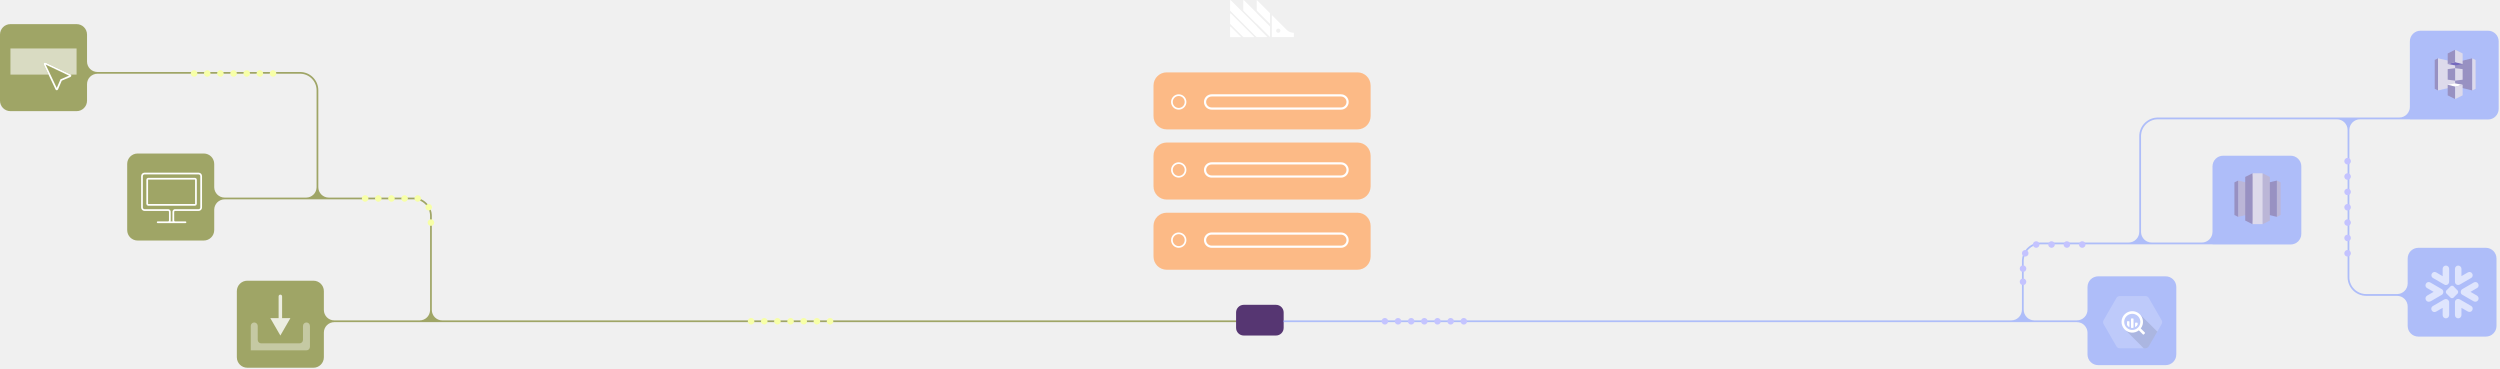
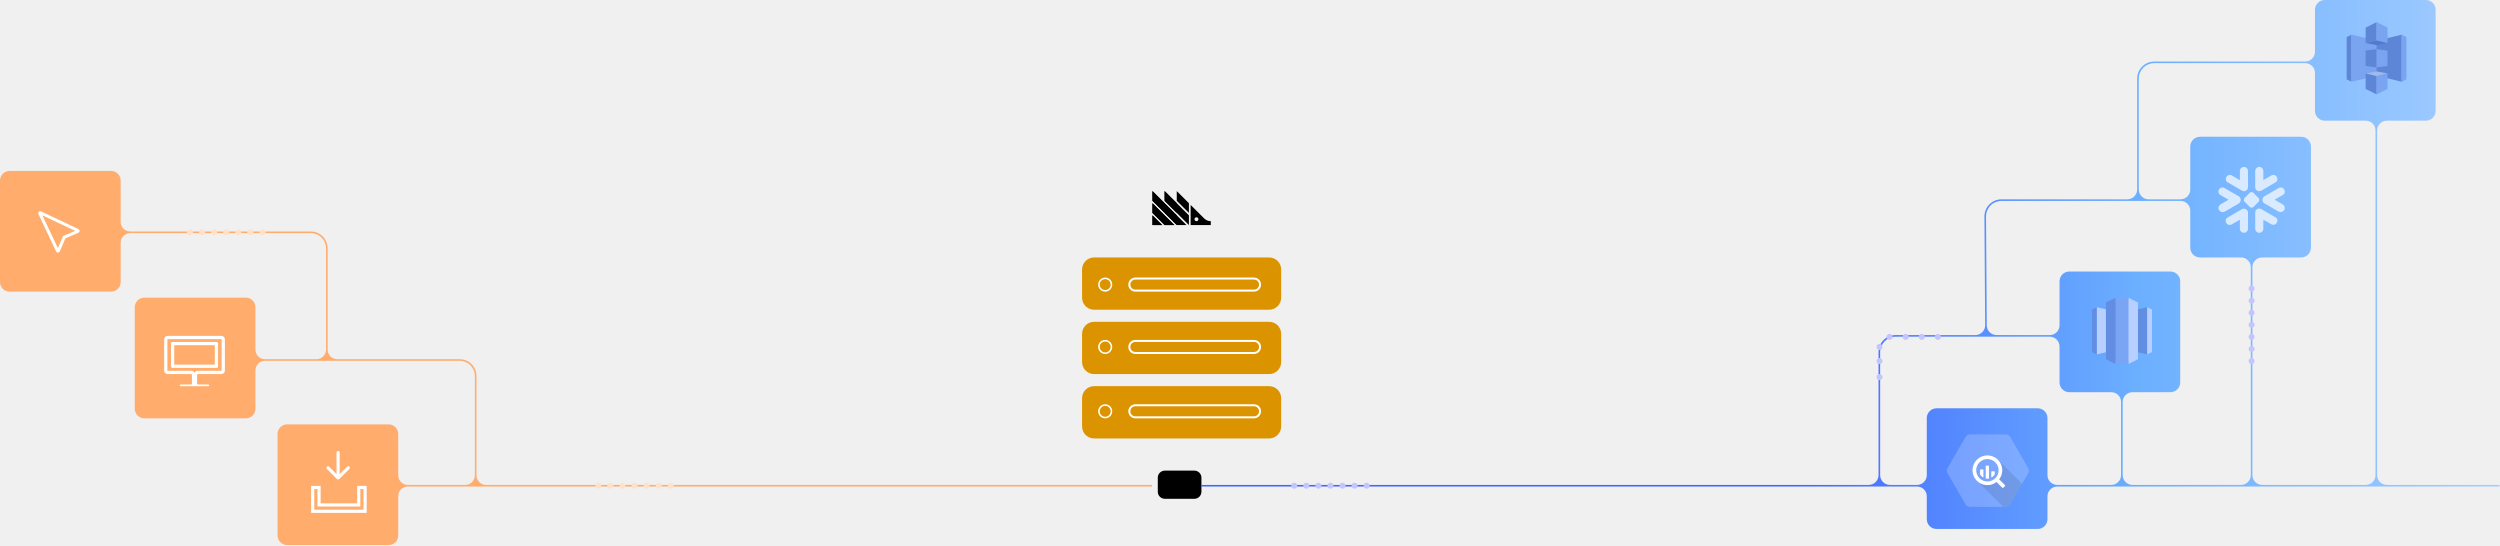
- <svg xmlns="http://www.w3.org/2000/svg" width="1140" height="168" fill="none" viewBox="0 0 1140 168">
-   <path fill="#9FA566" fill-rule="evenodd" d="M39.684 15.762C39.684 13.132 37.552 11 34.922 11H4.762C2.132 11 0 13.132 0 15.762V45.922C0 48.552 2.132 50.684 4.762 50.684H34.922C37.552 50.684 39.684 48.552 39.684 45.922V38.382C39.684 35.752 41.816 33.62 44.446 33.62H136.819C140.983 33.62 144.359 36.995 144.359 41.16V85.341C144.359 87.971 142.227 90.103 139.597 90.103H102.446C99.816 90.103 97.684 87.971 97.684 85.341V74.762C97.684 72.132 95.552 70 92.922 70H62.762C60.132 70 58 72.132 58 74.762V104.922C58 107.552 60.132 109.684 62.762 109.684H92.922C95.552 109.684 97.684 107.552 97.684 104.922V95.659C97.684 93.029 99.816 90.897 102.446 90.897H144.756H188.574C192.738 90.897 196.114 94.273 196.114 98.437V141.341C196.114 143.971 193.982 146.103 191.352 146.103H152.446C149.816 146.103 147.684 143.971 147.684 141.341V132.762C147.684 130.132 145.552 128 142.922 128H112.762C110.132 128 108 130.132 108 132.762V162.922C108 165.552 110.132 167.684 112.762 167.684H142.922C145.552 167.684 147.684 165.552 147.684 162.922V151.659C147.684 149.029 149.816 146.897 152.446 146.897H196.511H565.5C565.719 146.897 565.897 146.719 565.897 146.5C565.897 146.281 565.719 146.103 565.5 146.103H201.67C199.04 146.103 196.908 143.971 196.908 141.341V98.437C196.908 93.834 193.177 90.103 188.574 90.103H149.914C147.284 90.103 145.152 87.971 145.152 85.341V41.16C145.152 36.557 141.421 32.826 136.819 32.826H44.446C41.816 32.826 39.684 30.694 39.684 28.064V15.762Z" clip-rule="evenodd" />
-   <mask id="path-2-inside-1" fill="#fff">
-     <path fill-rule="evenodd" d="M64.349 80.318C64.349 79.441 65.06 78.73 65.937 78.73H90.541C91.417 78.73 92.128 79.441 92.128 80.318V94.604C92.128 95.48 91.417 96.191 90.541 96.191H79.766C79.569 96.191 79.429 96.391 79.429 96.588V100.556C79.429 100.754 79.569 100.953 79.766 100.953H84.588C84.807 100.953 84.985 101.131 84.985 101.35C84.985 101.569 84.807 101.747 84.588 101.747L78.239 101.747L71.889 101.747C71.67 101.747 71.493 101.569 71.493 101.35C71.493 101.131 71.67 100.953 71.889 100.953H76.711C76.909 100.953 77.048 100.754 77.048 100.556V96.588C77.048 96.391 76.909 96.191 76.711 96.191H65.937C65.06 96.191 64.349 95.48 64.349 94.604V80.318Z" clip-rule="evenodd" />
+ <svg xmlns="http://www.w3.org/2000/svg" fill="none" viewBox="0 0 1243 271">
+   <path fill-rule="evenodd" clip-rule="evenodd" d="M60 89.76A4.762 4.762 0 0055.238 85H4.762A4.762 4.762 0 000 89.76v50.476a4.762 4.762 0 004.762 4.762h50.476A4.762 4.762 0 0060 140.237v-19.579a4.762 4.762 0 014.762-4.762h89.801a7.54 7.54 0 017.54 7.54v50.404a4.762 4.762 0 01-4.762 4.762h-25.579A4.762 4.762 0 01127 173.84v-21.079a4.762 4.762 0 00-4.762-4.762H71.762A4.762 4.762 0 0067 152.761v50.476a4.762 4.762 0 004.762 4.762h50.476a4.762 4.762 0 004.762-4.762v-19.079a4.762 4.762 0 014.762-4.762h96.801a7.54 7.54 0 017.54 7.54v49.404a4.762 4.762 0 01-4.762 4.762h-28.579A4.762 4.762 0 01198 236.34v-20.579a4.762 4.762 0 00-4.762-4.762h-50.476a4.762 4.762 0 00-4.762 4.762v50.476a4.762 4.762 0 004.762 4.762h50.476a4.762 4.762 0 004.762-4.762v-19.579a4.762 4.762 0 014.762-4.762H572.5a.397.397 0 000-.794H241.659a4.762 4.762 0 01-4.762-4.762v-49.404a8.334 8.334 0 00-8.334-8.334h-60.904a4.762 4.762 0 01-4.762-4.762v-50.404a8.334 8.334 0 00-8.334-8.334H64.762A4.762 4.762 0 0160 110.34V89.76z" fill="#FFAC6C" />
+   <mask id="a" fill="#fff">
+     <path fill-rule="evenodd" clip-rule="evenodd" d="M81.62 168.724c0-.953.773-1.725 1.726-1.725h26.742c.953 0 1.725.772 1.725 1.725v15.528c0 .952-.772 1.725-1.725 1.725H98.377c-.215 0-.366.217-.366.431v4.314c0 .214.151.431.366.431h5.241a.431.431 0 010 .862H89.816a.431.431 0 110-.862h5.24c.216 0 .367-.217.367-.431v-4.314c0-.214-.152-.431-.366-.431H83.346a1.726 1.726 0 01-1.725-1.725v-15.528z" />
  </mask>
-   <path fill="#fff" d="M84.588 101.747V102.54V101.747ZM78.239 101.747V100.953V101.747ZM71.889 101.747V102.54H71.889L71.889 101.747ZM65.937 77.937C64.622 77.937 63.556 79.003 63.556 80.318H65.143C65.143 79.879 65.498 79.524 65.937 79.524V77.937ZM90.541 77.937H65.937V79.524H90.541V77.937ZM92.922 80.318C92.922 79.003 91.856 77.937 90.541 77.937V79.524C90.979 79.524 91.334 79.879 91.334 80.318H92.922ZM92.922 94.604V80.318H91.334V94.604H92.922ZM90.541 96.985C91.856 96.985 92.922 95.919 92.922 94.604H91.334C91.334 95.042 90.979 95.397 90.541 95.397V96.985ZM79.766 96.985H90.541V95.397H79.766V96.985ZM80.223 100.556V96.588H78.635V100.556H80.223ZM79.766 101.747H84.588V100.159H79.766V101.747ZM84.588 101.747C84.369 101.747 84.191 101.569 84.191 101.35H85.779C85.779 100.692 85.246 100.159 84.588 100.159V101.747ZM84.191 101.35C84.191 101.131 84.369 100.953 84.588 100.953V102.54C85.246 102.54 85.779 102.007 85.779 101.35H84.191ZM84.588 100.953L78.239 100.953V102.54L84.588 102.54V100.953ZM78.239 100.953L71.889 100.953L71.889 102.54L78.239 102.54V100.953ZM71.889 100.953C72.109 100.953 72.286 101.131 72.286 101.35H70.699C70.699 102.007 71.232 102.54 71.889 102.54V100.953ZM72.286 101.35C72.286 101.569 72.109 101.747 71.889 101.747V100.159C71.232 100.159 70.699 100.692 70.699 101.35H72.286ZM71.889 101.747H76.711V100.159H71.889V101.747ZM76.254 96.588V100.556H77.842V96.588H76.254ZM65.937 96.985H76.711V95.397H65.937V96.985ZM63.556 94.604C63.556 95.919 64.622 96.985 65.937 96.985V95.397C65.498 95.397 65.143 95.042 65.143 94.604H63.556ZM63.556 80.318V94.604H65.143V80.318H63.556ZM77.842 96.588C77.842 96.312 77.748 96.037 77.574 95.82C77.396 95.597 77.098 95.397 76.711 95.397V96.985C76.522 96.985 76.393 96.885 76.334 96.811C76.279 96.743 76.254 96.666 76.254 96.588H77.842ZM76.711 101.747C77.098 101.747 77.396 101.547 77.574 101.324C77.748 101.107 77.842 100.832 77.842 100.556H76.254C76.254 100.478 76.279 100.402 76.334 100.333C76.393 100.259 76.522 100.159 76.711 100.159V101.747ZM78.635 100.556C78.635 100.832 78.73 101.107 78.903 101.324C79.082 101.547 79.379 101.747 79.766 101.747V100.159C79.955 100.159 80.084 100.259 80.144 100.333C80.198 100.402 80.223 100.478 80.223 100.556H78.635ZM79.766 95.397C79.379 95.397 79.082 95.597 78.903 95.82C78.73 96.037 78.635 96.312 78.635 96.588H80.223C80.223 96.666 80.198 96.743 80.144 96.811C80.085 96.885 79.955 96.985 79.766 96.985V95.397Z" mask="url(#path-2-inside-1)" />
-   <rect width="22.223" height="11.905" x="67.127" y="81.508" stroke="#fff" stroke-width=".794" rx=".397" />
-   <path fill="#fff" fill-rule="evenodd" d="M34.922 22.111H4.762V34.016H22.118L19.901 29.336C19.79 29.104 19.837 28.824 20.023 28.642C20.205 28.456 20.485 28.409 20.718 28.519L32.189 33.955C32.226 33.972 32.261 33.993 32.293 34.016H34.922V22.111Z" clip-rule="evenodd" opacity=".6" />
-   <path stroke="#fff" stroke-width=".794" d="M25.696 40.642L25.696 40.642L25.695 40.638L20.259 29.167C20.259 29.167 20.259 29.167 20.259 29.167C20.22 29.084 20.238 28.987 20.301 28.926L20.301 28.926L20.307 28.92C20.368 28.857 20.465 28.839 20.548 28.878C20.548 28.878 20.548 28.878 20.548 28.878L32.019 34.313L32.02 34.314C32.096 34.35 32.144 34.425 32.144 34.509L32.144 34.509L32.144 34.51L32.144 34.51L32.144 34.51L32.144 34.51L32.144 34.51L32.144 34.51L32.144 34.51L32.144 34.51L32.144 34.51L32.144 34.51L32.144 34.51L32.144 34.51L32.144 34.51L32.144 34.51L32.144 34.51L32.144 34.51L32.144 34.51L32.144 34.51L32.144 34.51L32.144 34.51L32.144 34.51L32.144 34.51L32.144 34.51L32.144 34.51L32.144 34.51L32.144 34.51L32.144 34.51L32.144 34.51L32.144 34.51L32.144 34.51L32.144 34.51L32.144 34.51L32.144 34.51L32.144 34.51L32.144 34.51L32.144 34.51L32.144 34.51L32.144 34.51L32.144 34.51L32.144 34.51L32.144 34.511L32.144 34.511L32.144 34.511L32.144 34.511L32.144 34.511L32.144 34.511L32.144 34.511L32.144 34.511L32.144 34.511L32.144 34.511L32.144 34.511L32.144 34.511L32.144 34.511L32.144 34.511L32.144 34.511L32.144 34.511L32.144 34.511L32.144 34.511L32.144 34.511L32.144 34.511L32.144 34.511L32.144 34.511L32.144 34.511L32.144 34.511L32.144 34.511L32.144 34.511L32.144 34.511L32.144 34.511L32.144 34.511L32.144 34.511L32.144 34.511L32.144 34.511L32.144 34.511L32.144 34.511L32.144 34.511L32.144 34.511L32.144 34.511L32.144 34.511L32.144 34.511L32.144 34.511L32.144 34.511L32.144 34.511L32.144 34.511L32.144 34.511L32.144 34.511L32.144 34.512L32.144 34.512L32.144 34.512L32.144 34.512L32.144 34.512L32.144 34.512L32.144 34.512L32.144 34.512L32.144 34.512L32.144 34.512L32.144 34.512L32.144 34.512L32.144 34.512L32.144 34.512L32.144 34.512L32.144 34.512L32.144 34.512L32.144 34.512L32.144 34.512L32.144 34.512L32.144 34.512L32.144 34.512L32.144 34.512L32.144 34.512L32.144 34.512L32.144 34.512L32.144 34.512L32.144 34.512L32.144 34.512L32.144 34.512L32.144 34.512L32.144 34.512L32.144 34.512L32.144 34.512L32.144 34.512L32.144 34.512L32.144 34.512L32.144 34.512L32.144 34.513L32.144 34.513L32.144 34.513L32.144 34.513L32.144 34.513L32.144 34.513L32.144 34.513L32.144 34.513L32.144 34.513L32.144 34.513L32.144 34.513L32.144 34.513L32.144 34.513L32.144 34.513L32.144 34.513L32.144 34.513L32.144 34.513L32.144 34.513L32.144 34.513L32.144 34.513L32.144 34.513L32.144 34.513L32.144 34.513L32.144 34.513L32.144 34.513L32.144 34.513L32.144 34.513L32.144 34.513L32.144 34.513L32.144 34.513L32.144 34.513L32.144 34.513L32.144 34.513L32.144 34.513L32.144 34.513L32.144 34.513L32.144 34.513L32.144 34.513L32.144 34.513L32.144 34.513L32.144 34.513L32.144 34.513L32.144 34.513L32.144 34.513L32.144 34.514L32.144 34.514L32.144 34.514C32.141 34.598 32.087 34.676 32.013 34.707L32.012 34.708L28.011 36.422L27.866 36.485L27.803 36.63L26.089 40.631L26.089 40.631L26.088 40.632C26.056 40.708 25.98 40.761 25.892 40.763L25.892 40.763C25.805 40.764 25.731 40.717 25.696 40.642Z" />
-   <path fill="#fff" fill-rule="evenodd" d="M138.16 148.635C138.16 147.759 138.87 147.048 139.747 147.048C140.624 147.048 141.334 147.759 141.334 148.635V156.572V158.16C141.334 159.036 140.624 159.747 139.747 159.747H138.16H117.524C117.524 159.747 117.524 159.747 117.524 159.747C117.524 159.747 117.524 159.747 117.524 159.747H114.349C114.349 159.747 114.349 159.747 114.349 159.747V159.747C114.349 159.747 114.349 159.747 114.349 159.747C114.349 159.747 114.349 159.747 114.349 159.747L114.349 156.572C114.349 156.572 114.349 156.572 114.349 156.572C114.349 156.572 114.349 156.572 114.349 156.572V148.636C114.349 147.759 115.06 147.048 115.937 147.048C116.813 147.048 117.524 147.759 117.524 148.636V154.985C117.524 155.861 118.235 156.572 119.111 156.572L136.572 156.572C137.449 156.572 138.16 155.861 138.16 154.985V148.635Z" clip-rule="evenodd" opacity=".4" />
-   <path fill="#fff" fill-opacity=".8" d="M128.636 135.143C128.636 134.704 128.28 134.349 127.842 134.349C127.403 134.349 127.048 134.704 127.048 135.143H128.636ZM127.842 153L132.424 145.064H123.26L127.842 153ZM127.048 135.143V145.857H128.636V135.143H127.048Z" />
-   <rect width="21.7" height="14" x="563.65" y="139" fill="#563672" rx="3.5" />
-   <path fill="#839BFF" fill-opacity=".6" fill-rule="evenodd" d="M951.905 161.641C951.905 164.325 954.08 166.5 956.764 166.5L987.536 166.5C990.22 166.5 992.395 164.325 992.395 161.641L992.395 130.869C992.395 128.185 990.22 126.01 987.536 126.01L956.764 126.01C954.08 126.01 951.905 128.185 951.905 130.869L951.905 141.236C951.905 143.92 949.73 146.095 947.046 146.095L927.669 146.095C924.985 146.095 922.81 143.92 922.81 141.236L922.81 119.098C922.81 114.849 926.254 111.405 930.503 111.405L975.905 111.405L1008.86 111.405C1008.89 111.405 1008.9 111.424 1008.9 111.448C1008.9 111.471 1008.92 111.49 1008.95 111.49L1044.54 111.49C1047.22 111.49 1049.4 109.315 1049.4 106.631L1049.4 75.859C1049.4 73.175 1047.22 71 1044.54 71L1013.76 71C1011.08 71 1008.9 73.175 1008.9 75.859L1008.9 105.736C1008.9 108.42 1006.73 110.595 1004.05 110.595L981.169 110.595C978.485 110.595 976.31 108.42 976.31 105.736L976.31 62.098C976.31 57.849 979.754 54.405 984.003 54.405L1065.64 54.405C1068.32 54.405 1070.5 56.58 1070.5 59.264L1070.5 126.402C1070.5 131.098 1074.31 134.905 1079 134.905L1093.05 134.905C1095.73 134.905 1097.9 137.08 1097.9 139.764L1097.9 148.631C1097.9 151.315 1100.08 153.49 1102.76 153.49L1133.54 153.49C1136.22 153.49 1138.4 151.315 1138.4 148.631L1138.4 117.859C1138.4 115.175 1136.22 113 1133.54 113L1102.76 113C1100.08 113 1097.9 115.175 1097.9 117.859L1097.9 129.236C1097.9 131.92 1095.73 134.095 1093.05 134.095L1079 134.095C1074.75 134.095 1071.31 130.651 1071.31 126.402L1071.31 59.264C1071.31 56.58 1073.49 54.405 1076.17 54.405L1098.86 54.405C1098.89 54.405 1098.9 54.424 1098.9 54.448C1098.9 54.471 1098.92 54.49 1098.95 54.49L1134.54 54.49C1137.22 54.49 1139.4 52.315 1139.4 49.631L1139.4 18.859C1139.4 16.175 1137.22 14 1134.54 14L1103.76 14C1101.08 14 1098.9 16.175 1098.9 18.859L1098.9 48.736C1098.9 51.42 1096.73 53.595 1094.05 53.595L1070.9 53.595L984.003 53.595C979.307 53.595 975.5 57.402 975.5 62.098L975.5 105.736C975.5 108.42 973.325 110.595 970.641 110.595L930.503 110.595C925.807 110.595 922 114.402 922 119.098L922 141.236C922 143.92 919.825 146.095 917.141 146.095L585.5 146.095C585.276 146.095 585.095 146.276 585.095 146.5C585.095 146.724 585.276 146.905 585.5 146.905L922.405 146.905L947.046 146.905C949.73 146.905 951.905 149.08 951.905 151.764L951.905 161.641Z" clip-rule="evenodd" />
-   <path fill="#fff" fill-opacity=".2" d="M965.094 157.927L959.235 147.778C959.081 147.512 959 147.209 959 146.902C959 146.594 959.081 146.292 959.235 146.025L965.094 135.876C965.248 135.61 965.468 135.389 965.734 135.235C966 135.082 966.302 135 966.609 135H978.334C978.64 135.002 978.94 135.083 979.205 135.237C979.47 135.391 979.69 135.611 979.843 135.876L985.702 146.025C985.856 146.292 985.937 146.594 985.937 146.902C985.937 147.209 985.856 147.512 985.702 147.778L979.843 157.927C979.689 158.193 979.468 158.414 979.202 158.568C978.936 158.722 978.635 158.803 978.327 158.803H966.606C966.299 158.802 965.998 158.721 965.733 158.567C965.468 158.413 965.247 158.193 965.094 157.927Z" />
-   <path fill="#000" d="M976.128 143.634C976.128 143.634 977.758 147.541 975.537 149.755C973.316 151.97 969.273 150.552 969.273 150.552C969.273 150.552 975.284 156.642 977.498 158.8H978.334C978.641 158.8 978.942 158.718 979.208 158.565C979.474 158.411 979.695 158.19 979.849 157.924L983.728 151.207L976.128 143.634Z" opacity=".1" />
-   <path fill="#fff" d="M978.052 151.628L976.252 149.828C976.232 149.808 976.21 149.791 976.186 149.777C976.947 148.792 977.305 147.553 977.185 146.313C977.064 145.073 976.476 143.925 975.54 143.104C974.603 142.283 973.389 141.85 972.144 141.893C970.899 141.936 969.717 142.452 968.84 143.336C967.962 144.221 967.455 145.406 967.421 146.651C967.387 147.896 967.829 149.107 968.657 150.038C969.485 150.968 970.637 151.548 971.878 151.659C973.118 151.77 974.355 151.403 975.335 150.634C975.347 150.658 975.363 150.679 975.382 150.698L977.182 152.498C977.208 152.524 977.239 152.545 977.274 152.559C977.308 152.573 977.344 152.581 977.381 152.581C977.418 152.581 977.455 152.573 977.489 152.559C977.524 152.545 977.555 152.524 977.581 152.498L978.052 152.026C978.078 152 978.099 151.969 978.113 151.935C978.127 151.901 978.135 151.864 978.135 151.827C978.135 151.79 978.127 151.753 978.113 151.719C978.099 151.685 978.078 151.654 978.052 151.628ZM972.316 150.464C971.588 150.464 970.876 150.248 970.271 149.843C969.665 149.438 969.193 148.863 968.914 148.19C968.636 147.517 968.563 146.777 968.705 146.063C968.847 145.348 969.198 144.692 969.713 144.177C970.228 143.662 970.884 143.312 971.598 143.169C972.312 143.027 973.053 143.1 973.726 143.379C974.399 143.658 974.974 144.13 975.378 144.735C975.783 145.341 975.999 146.053 975.999 146.781C975.999 147.265 975.904 147.744 975.719 148.19C975.534 148.637 975.262 149.043 974.92 149.385C974.578 149.727 974.172 149.998 973.726 150.183C973.279 150.368 972.8 150.464 972.316 150.464Z" />
-   <path fill="#fff" d="M969.963 146.585V148.107C970.197 148.521 970.536 148.866 970.947 149.107V146.576L969.963 146.585Z" />
-   <path fill="#fff" d="M969.963 146.585V148.107C970.197 148.521 970.536 148.866 970.947 149.107V146.576L969.963 146.585Z" />
-   <path fill="#fff" d="M971.804 145.323V149.435C972.129 149.495 972.462 149.495 972.788 149.435V145.323H971.804Z" />
-   <path fill="#fff" d="M971.804 145.323V149.435C972.129 149.495 972.462 149.495 972.788 149.435V145.323H971.804Z" />
-   <path fill="#fff" d="M974.651 148.104V147.202H973.667V149.1C974.077 148.86 974.416 148.516 974.651 148.104Z" />
-   <path fill="#fff" d="M974.651 148.104V147.202H973.667V149.1C974.077 148.86 974.416 148.516 974.651 148.104Z" />
+   <path d="M96.736 192.015v-1.613h-.024l.024 1.613zm-.038 0l.023-1.613h-.023v1.613zm-13.352-26.629a3.338 3.338 0 00-3.339 3.338h3.227c0-.062.05-.112.112-.112v-3.226zm26.742 0H83.346v3.226h26.742v-3.226zm3.338 3.338a3.338 3.338 0 00-3.338-3.338v3.226c.062 0 .112.05.112.112h3.226zm0 15.528v-15.528H110.2v15.528h3.226zm-3.338 3.338a3.339 3.339 0 003.338-3.338H110.2c0 .062-.05.112-.112.112v3.226zm-11.711 0h11.711v-3.226H98.377v3.226zm1.247 3.132v-4.314h-3.226v4.314h3.226zm-1.247 2.044h5.241v-3.226h-5.241v3.226zm5.241 0a1.182 1.182 0 01-1.182-1.182h3.226a2.044 2.044 0 00-2.044-2.044v3.226zm-1.182-1.182c0-.653.529-1.182 1.182-1.182v3.226a2.044 2.044 0 002.044-2.044h-3.226zm1.182-1.182h-6.882v3.226h6.882v-3.226zm-6.901 3.227l.043-.001-.048-3.226h.005v3.227zm-.043-.001a.617.617 0 00.043.001v-3.227h.004l-.047 3.226zm.024-3.226h-6.882v3.226h6.882v-3.226zm-6.882 0c.652 0 1.181.529 1.181 1.182h-3.226c0 1.129.916 2.044 2.045 2.044v-3.226zm1.181 1.182c0 .653-.529 1.182-1.181 1.182v-3.226c-1.13 0-2.045.915-2.045 2.044h3.227zm-1.181 1.182h5.24v-3.226h-5.24v3.226zm3.994-6.358v4.314h3.226v-4.314H93.81zm-10.464 1.182h11.71v-3.226h-11.71v3.226zm-3.339-3.338a3.339 3.339 0 003.339 3.338v-3.226a.112.112 0 01-.112-.112h-3.227zm0-15.528v15.528h3.227v-15.528h-3.227zm17.029 17.684c0-.467-.159-.931-.455-1.302a1.948 1.948 0 00-1.524-.742v3.226c-.478 0-.82-.25-.997-.471a1.132 1.132 0 01-.25-.711h3.226zm-1.98 6.358c.694 0 1.219-.358 1.525-.742.296-.371.455-.835.455-1.302H93.81c0-.254.083-.502.25-.711.177-.222.519-.471.997-.471v3.226zm1.342-2.044c0 .467.159.931.455 1.302.306.384.831.742 1.524.742v-3.226c.478 0 .82.249.997.471.167.209.25.457.25.711h-3.226zm1.979-6.358c-.693 0-1.218.358-1.524.742a2.095 2.095 0 00-.455 1.302h3.226c0 .253-.083.502-.25.711a1.279 1.279 0 01-.997.471v-3.226z" fill="#fff" mask="url(#a)" />
+   <mask id="b" fill="#fff">
+     <rect x="85.02" y="170.035" width="23.393" height="12.906" rx=".807" />
+   </mask>
+   <rect x="85.02" y="170.035" width="23.393" height="12.906" rx=".807" stroke="#fff" stroke-width="3.226" mask="url(#b)" />
+   <mask id="c" fill="#fff">
+     <path fill-rule="evenodd" clip-rule="evenodd" d="M177.579 241.578h4.737v13.421H154.684v-13.421h4.737v8.684h18.158v-8.684z" />
+   </mask>
+   <path d="M182.316 241.578h1.579v-1.579h-1.579v1.579zm-4.737 0v-1.579H176v1.579h1.579zm4.737 8.684h1.579-1.579zm0 4.737v1.579h1.579v-1.579h-1.579zm-4.737 0v-1.579 1.579zm-18.158 0v1.579-1.579zm-4.737 0h-1.579v1.579h1.579v-1.579zm0-4.737h-1.579 1.579zm0-8.684v-1.579h-1.579v1.579h1.579zm4.737 0H161v-1.579h-1.579v1.579zm0 8.684h-1.579v1.579h1.579v-1.579zm18.158 0v1.579h1.579v-1.579h-1.579zm4.737-10.263h-4.737v3.158h4.737v-3.158zm1.579 10.263v-8.684h-3.158v8.684h3.158zm-3.158 0v4.737h3.158v-4.737h-3.158zm1.579 3.158h-4.737v3.158h4.737v-3.158zm-4.737 0h-18.158v3.158h18.158v-3.158zm-18.158 0h-4.737v3.158h4.737v-3.158zm-3.158 1.579v-4.737h-3.158v4.737h3.158zm-3.158-13.421v8.684h3.158v-8.684h-3.158zm6.316-1.579h-4.737v3.158h4.737v-3.158zM161 250.262v-8.684h-3.158v8.684H161zm-1.579 1.579h18.158v-3.158h-18.158v3.158zM176 241.578v8.684h3.158v-8.684H176z" fill="#fff" mask="url(#c)" />
+   <path d="M168.895 224.999a.79.79 0 00-1.579 0h1.579zm-1.348 13.19a.79.79 0 001.116 0l5.025-5.025a.79.79 0 10-1.117-1.116l-4.466 4.466-4.466-4.466a.79.79 0 00-1.116 1.116l5.024 5.025zm-.231-13.19v12.631h1.579v-12.631h-1.579z" fill="#fff" />
+   <rect x="575.65" y="233.999" width="21.7" height="14" rx="3.5" fill="#000" />
+   <path fill-rule="evenodd" clip-rule="evenodd" d="M958 258.141a4.858 4.858 0 004.859 4.859h50.281c2.68 0 4.86-2.175 4.86-4.859v-11.378a4.862 4.862 0 014.86-4.859h219.64c.22 0 .4-.181.4-.405a.404.404 0 00-.4-.405h-55.74a4.862 4.862 0 01-4.86-4.859V64.859a4.862 4.862 0 014.86-4.859h19.38c2.68 0 4.86-2.175 4.86-4.859V4.86A4.862 4.862 0 001206.14 0h-50.28a4.862 4.862 0 00-4.86 4.859v20.876a4.862 4.862 0 01-4.86 4.859h-75.04c-4.7 0-8.51 3.807-8.51 8.503v55.138a4.854 4.854 0 01-4.85 4.859h-62.587a8.503 8.503 0 00-8.503 8.56l.363 54.048a4.858 4.858 0 01-4.858 4.892h-39.649a8.503 8.503 0 00-8.503 8.503v61.138a4.86 4.86 0 01-4.859 4.859H597.503a.405.405 0 000 .81h355.638a4.858 4.858 0 014.859 4.859v11.378zm64.86-17.047a4.862 4.862 0 01-4.86-4.859v-28.376a4.862 4.862 0 00-4.86-4.859h-50.281a4.858 4.858 0 00-4.859 4.859v28.376a4.858 4.858 0 01-4.859 4.859h-13.47a4.858 4.858 0 01-4.858-4.859v-61.138a7.693 7.693 0 017.693-7.693h76.634c2.68 0 4.86 2.175 4.86 4.859v17.878a4.862 4.862 0 004.86 4.859h20.88c2.68 0 4.85 2.175 4.85 4.859v36.376a4.853 4.853 0 01-4.85 4.859h-26.88zm48.24-209.69h75.04c2.68 0 4.86 2.175 4.86 4.859V55.14a4.862 4.862 0 004.86 4.859h20.38c2.68 0 4.86 2.175 4.86 4.859v171.376a4.862 4.862 0 01-4.86 4.859h-51.48a4.862 4.862 0 01-4.86-4.859V132.859a4.862 4.862 0 014.86-4.859h19.38c2.68 0 4.86-2.175 4.86-4.859V72.859a4.862 4.862 0 00-4.86-4.859h-50.28a4.862 4.862 0 00-4.86 4.859v21.376a4.862 4.862 0 01-4.86 4.859h-15.88a4.862 4.862 0 01-4.86-4.859V39.097c0-4.249 3.45-7.693 7.7-7.693zm47.99 101.455a4.853 4.853 0 00-4.85-4.859h-20.38a4.862 4.862 0 01-4.86-4.859v-18.378c0-2.684-2.18-4.86-4.86-4.86h-88.987a7.693 7.693 0 00-7.693 7.746l.363 54.119a4.86 4.86 0 004.859 4.826h26.458c2.68 0 4.86-2.175 4.86-4.859v-21.876a4.862 4.862 0 014.86-4.859h50.28c2.68 0 4.86 2.175 4.86 4.859v50.282a4.862 4.862 0 01-4.86 4.859h-18.88a4.862 4.862 0 00-4.86 4.859v36.376a4.862 4.862 0 004.86 4.859h53.98c2.68 0 4.85-2.175 4.85-4.859V132.859z" fill="url(#paint0_linear)" />
+   <path d="M977.216 250.673l-8.861-15.349a2.647 2.647 0 010-2.651l8.861-15.349a2.656 2.656 0 012.292-1.325h17.732a2.652 2.652 0 012.283 1.325l8.857 15.349c.24.403.36.86.36 1.326 0 .465-.12.922-.36 1.325l-8.857 15.349a2.659 2.659 0 01-2.292 1.326h-17.728a2.659 2.659 0 01-2.287-1.326z" fill="#fff" fill-opacity=".2" />
+   <path opacity=".1" d="M993.905 229.056s2.464 5.909-.895 9.259c-3.359 3.349-9.473 1.205-9.473 1.205s9.091 9.211 12.44 12.474h1.263a2.648 2.648 0 002.292-1.325l5.868-10.158-11.495-11.455z" fill="#000" />
+   <path d="M996.814 241.147l-2.722-2.723a.439.439 0 00-.101-.076 7.402 7.402 0 10-1.287 1.296.423.423 0 00.072.096l2.722 2.722a.435.435 0 00.302.125.42.42 0 00.301-.125l.713-.713a.42.42 0 00.093-.464.42.42 0 00-.093-.138zm-8.674-1.761a5.571 5.571 0 01-3.939-9.508 5.572 5.572 0 018.569.844 5.57 5.57 0 01-4.63 8.664z" fill="#fff" />
+   <path d="M984.58 233.52v2.302a4.095 4.095 0 001.488 1.512v-3.828l-1.488.014z" fill="#fff" />
+   <path d="M984.58 233.52v2.302a4.095 4.095 0 001.488 1.512v-3.828l-1.488.014zM987.364 231.611v6.22a4.09 4.09 0 001.488 0v-6.22h-1.488z" fill="#fff" />
+   <path d="M987.364 231.611v6.22a4.09 4.09 0 001.488 0v-6.22h-1.488zM991.671 235.817v-1.364h-1.488v2.871a4.104 4.104 0 001.488-1.507z" fill="#fff" />
+   <path d="M991.671 235.817v-1.364h-1.488v2.871a4.104 4.104 0 001.488-1.507z" fill="#fff" />
  <g clip-path="url(#clip0)">
-     <path fill="#9891C2" d="M1111.74 26.579L1110.24 27.329V40.496L1111.74 41.242L1111.75 41.231V26.589L1111.74 26.579Z" />
-     <path fill="#DDDAEB" d="M1119.77 39.331L1111.74 41.242V26.579L1119.77 28.448V39.331Z" />
-     <path fill="#9891C2" d="M1116.15 36.339L1119.55 36.772L1119.58 36.723L1119.59 31.139L1119.55 31.095L1116.15 31.523V36.339Z" />
-     <path fill="#9891C2" d="M1119.55 39.352L1127.36 41.246L1127.38 41.226L1127.38 26.592L1127.36 26.579L1119.55 28.47V39.352Z" />
-     <path fill="#DDDAEB" d="M1122.96 36.339L1119.55 36.772V31.095L1122.96 31.523V36.339Z" />
-     <path fill="#7569BE" d="M1122.96 29.193L1119.55 29.814L1116.15 29.193L1119.55 28.302L1122.96 29.193Z" />
-     <path fill="#fff" d="M1122.96 38.662L1119.55 38.037L1116.15 38.662L1119.55 39.611L1122.96 38.662Z" />
-     <path fill="#9891C2" d="M1116.15 29.193L1119.55 28.351L1119.58 28.342V22.696L1119.55 22.674L1116.15 24.377V29.193Z" />
-     <path fill="#DDDAEB" d="M1122.96 29.193L1119.55 28.351V22.674L1122.96 24.377V29.193Z" />
-     <path fill="#9891C2" d="M1119.55 45.181L1116.15 43.479V38.662L1119.55 39.505L1119.6 39.562L1119.59 45.083L1119.55 45.181Z" />
-     <path fill="#DDDAEB" d="M1119.55 45.181L1122.96 43.478V38.662L1119.55 39.504V45.181ZM1127.36 26.579L1128.87 27.329V40.496L1127.36 41.246V26.579Z" />
+     <path d="M1169.16 17.233l-2.4 1.198v21.022l2.4 1.19.01-.017V17.25l-.01-.017z" fill="#5E86D7" />
+     <path d="M1181.98 37.592l-12.82 3.051v-23.41l12.82 2.985v17.374z" fill="#7AA3F0" />
+     <path d="M1176.19 32.816l5.44.692.03-.079.03-8.915-.06-.07-5.44.682v7.69" fill="#5E86D7" />
+     <path d="M1181.63 37.627l12.47 3.023.02-.031V17.254l-.02-.02-12.47 3.018v17.375" fill="#5E86D7" />
+     <path d="M1187.07 32.816l-5.44.692v-9.064l5.44.682v7.69z" fill="#7AA3F0" />
+     <path d="M1187.07 21.408l-5.44.99-5.44-.99 5.43-1.424 5.45 1.424z" fill="#4F7BCE" />
+     <path d="M1187.07 36.525l-5.44-.998-5.44.998 5.43 1.515 5.45-1.515z" fill="#9EB9EE" />
+     <path d="M1176.19 21.407l5.44-1.345.04-.014v-9.013l-.04-.036-5.44 2.719v7.69z" fill="#5E86D7" />
+     <path d="M1187.07 21.407l-5.44-1.345V11l5.44 2.719v7.69z" fill="#7AA3F0" />
+     <path d="M1181.63 46.933l-5.44-2.718v-7.69l5.44 1.345.08.09-.02 8.816-.06.157z" fill="#5E86D7" />
+     <path d="M1181.63 46.932l5.44-2.718v-7.69l-5.44 1.346v9.062zm12.47-29.699l2.39 1.198v21.022l-2.39 1.197V17.233z" fill="#7AA3F0" />
  </g>
-   <path fill="#fff" fill-opacity=".6" d="M1116.35 129.564C1116.65 129.258 1116.81 128.901 1116.81 128.442V122.577C1116.81 121.761 1116.14 121.098 1115.33 121.098C1114.51 121.098 1113.85 121.761 1113.85 122.577V125.943L1110.99 124.26C1110.28 123.801 1109.36 124.005 1108.95 124.719C1108.49 125.433 1108.7 126.351 1109.41 126.759C1109.46 126.759 1109.46 126.81 1109.51 126.81L1114.61 129.768C1115.12 130.125 1115.89 130.023 1116.35 129.564ZM1114.15 133.134C1114.15 132.573 1113.9 132.063 1113.39 131.808L1108.29 128.85C1107.57 128.391 1106.66 128.595 1106.25 129.309C1105.79 130.023 1105.99 130.941 1106.71 131.349C1106.76 131.349 1106.76 131.4 1106.81 131.4L1109.72 133.083L1106.81 134.766C1106.1 135.174 1105.79 136.041 1106.2 136.806C1106.61 137.571 1107.47 137.826 1108.24 137.418C1108.29 137.418 1108.29 137.418 1108.34 137.418L1113.44 134.46C1113.9 134.205 1114.15 133.695 1114.15 133.134ZM1116.81 137.775V143.692C1116.81 144.508 1116.14 145.17 1115.33 145.17C1114.51 145.17 1113.85 144.507 1113.85 143.692V140.376L1110.94 142.06C1110.23 142.518 1109.31 142.315 1108.9 141.601C1108.44 140.886 1108.65 139.968 1109.36 139.56C1109.41 139.56 1109.41 139.509 1109.46 139.509L1114.56 136.551C1115.28 136.143 1116.24 136.398 1116.65 137.163C1116.75 137.316 1116.86 137.571 1116.81 137.775ZM1119.46 137.928V143.691C1119.46 144.507 1120.12 145.17 1120.94 145.17C1121.75 145.17 1122.42 144.507 1122.42 143.691V140.376L1125.27 142.008C1125.99 142.467 1126.9 142.263 1127.31 141.549C1127.77 140.835 1127.57 139.917 1126.85 139.509C1126.8 139.509 1126.8 139.458 1126.75 139.458L1121.65 136.5C1120.94 136.092 1120.02 136.347 1119.61 137.061C1119.51 137.316 1119.41 137.673 1119.46 137.928ZM1122.11 133.134C1122.11 132.573 1122.36 132.063 1122.87 131.808L1127.97 128.85C1128.69 128.391 1129.61 128.595 1130.01 129.309C1130.47 130.023 1130.27 130.941 1129.56 131.349C1129.5 131.349 1129.5 131.4 1129.45 131.4L1126.55 133.083L1129.45 134.766C1130.17 135.174 1130.47 136.041 1130.07 136.806C1129.66 137.52 1128.79 137.826 1128.03 137.418C1127.97 137.418 1127.97 137.367 1127.92 137.367L1122.82 134.409C1122.36 134.205 1122.06 133.695 1122.11 133.134ZM1119.46 128.34V122.577C1119.46 121.761 1120.12 121.098 1120.94 121.098C1121.75 121.098 1122.42 121.761 1122.42 122.577V125.892L1125.27 124.26C1125.99 123.801 1126.9 124.005 1127.31 124.719C1127.77 125.433 1127.57 126.351 1126.85 126.759C1126.8 126.759 1126.8 126.81 1126.75 126.81L1121.65 129.768C1120.94 130.176 1120.02 129.921 1119.61 129.207C1119.51 128.952 1119.41 128.646 1119.46 128.34ZM1118.74 130.482C1118.64 130.38 1118.54 130.329 1118.39 130.329H1117.88C1117.72 130.329 1117.62 130.38 1117.52 130.482L1115.48 132.522C1115.38 132.624 1115.33 132.726 1115.33 132.879V133.389C1115.33 133.542 1115.38 133.644 1115.48 133.746L1117.52 135.786C1117.62 135.888 1117.72 135.939 1117.88 135.939H1118.39C1118.54 135.939 1118.64 135.888 1118.74 135.786L1120.78 133.746C1120.83 133.644 1120.89 133.491 1120.89 133.389V132.879C1120.89 132.726 1120.83 132.624 1120.73 132.522L1118.74 130.482ZM1118.44 132.267C1118.39 132.216 1118.28 132.165 1118.18 132.165C1118.08 132.165 1117.98 132.216 1117.93 132.267L1117.32 132.879C1117.26 132.93 1117.21 133.032 1117.21 133.134C1117.21 133.236 1117.26 133.338 1117.32 133.389L1117.93 134.001C1117.98 134.052 1118.08 134.103 1118.18 134.103C1118.28 134.103 1118.39 134.052 1118.44 134.001L1119.05 133.389C1119.1 133.338 1119.15 133.236 1119.15 133.134C1119.15 133.032 1119.1 132.93 1119.05 132.879L1118.44 132.267Z" />
+   <path d="M1117.07 94.516c.42-.416.63-.901.63-1.526v-7.98a2.02 2.02 0 00-2.02-2.011c-1.11 0-2.01.902-2.01 2.012v4.58l-3.88-2.29c-.98-.625-2.22-.347-2.78.624-.62.972-.35 2.22.63 2.775.06 0 .06.07.13.07l6.94 4.024c.7.486 1.74.347 2.36-.278zm-2.98 4.857c0-.763-.35-1.457-1.04-1.804l-6.94-4.024c-.97-.624-2.22-.347-2.78.624-.62.972-.34 2.22.63 2.776.07 0 .07.07.14.07l3.95 2.289-3.95 2.29c-.97.555-1.39 1.734-.84 2.775.56 1.041 1.74 1.388 2.78.832h.14l6.94-4.024c.62-.347.97-1.04.97-1.804zm3.61 6.314v8.049a2.02 2.02 0 01-2.02 2.012c-1.11 0-2.01-.902-2.01-2.012v-4.51l-3.95 2.29c-.97.624-2.22.347-2.78-.625-.62-.971-.35-2.22.63-2.775.07 0 .07-.07.13-.07l6.94-4.024c.97-.555 2.29-.208 2.85.833.14.208.28.555.21.832zm3.6.209v7.84c0 1.11.91 2.012 2.02 2.012 1.11 0 2.01-.902 2.01-2.012v-4.51l3.88 2.22c.97.624 2.22.347 2.78-.624.62-.972.35-2.221-.63-2.776-.06 0-.06-.069-.13-.069l-6.94-4.024c-.97-.556-2.22-.209-2.78.763-.14.347-.28.833-.21 1.18zm3.61-6.523c0-.763.35-1.457 1.04-1.804l6.94-4.024c.97-.624 2.22-.347 2.78.624.62.972.34 2.22-.63 2.776-.07 0-.07.07-.14.07l-3.95 2.289 3.95 2.29c.97.554 1.39 1.734.84 2.775-.56.971-1.74 1.387-2.78.832-.07 0-.07-.069-.14-.069l-6.94-4.024c-.62-.278-1.04-.971-.97-1.735zm-3.61-6.522v-7.84c0-1.11.91-2.012 2.02-2.012 1.11 0 2.01.902 2.01 2.012v4.51l3.88-2.22c.97-.625 2.22-.347 2.78.624.62.971.35 2.22-.63 2.775-.06 0-.06.07-.13.07l-6.94 4.024c-.97.555-2.22.208-2.78-.763-.14-.347-.28-.764-.21-1.18zm-.97 2.914a.633.633 0 00-.48-.208h-.7c-.21 0-.34.07-.48.208l-2.78 2.776a.627.627 0 00-.21.485v.694c0 .209.07.347.21.486l2.78 2.775c.14.139.27.208.48.208h.7c.2 0 .34-.069.48-.208l2.78-2.775c.07-.139.14-.347.14-.486v-.694a.626.626 0 00-.21-.485l-2.71-2.776zm-.41 2.43a.536.536 0 00-.35-.14c-.14 0-.28.07-.35.14l-.83.831a.529.529 0 00-.14.348c0 .138.07.277.14.347l.83.832a.54.54 0 00.35.139c.14 0 .28-.07.35-.139l.83-.832c.07-.07.14-.209.14-.347a.529.529 0 00-.14-.348l-.83-.832z" fill="#fff" fill-opacity=".7" />
  <g clip-path="url(#clip1)">
-     <path fill="#9891C2" d="M1029.43 96.78L1038.28 98.886V82.322L1029.43 84.427V96.78Z" />
-     <path fill="#BBB6D7" d="M1038.28 82.322L1039.96 83.164V98.043L1038.28 98.886V82.322ZM1029.43 96.78L1020.59 98.886V82.322L1029.43 84.427V96.78Z" />
-     <path fill="#9891C2" d="M1020.59 82.322L1018.9 83.164V98.043L1020.59 98.886V82.322Z" />
-     <path fill="#BBB6D7" d="M1031.68 102.254L1035.05 100.57V80.684L1031.68 79L1030.65 90.042L1031.68 102.254Z" />
-     <path fill="#9891C2" d="M1027.19 102.254L1023.82 100.57V80.684L1027.19 79L1028.22 90.042L1027.19 102.254Z" />
-     <path fill="#DDDAEB" d="M1027.19 79H1031.72V102.207H1027.19V79Z" />
+     <path d="M1055.03 173.23l12.55 2.988v-23.505l-12.55 2.988v17.529z" fill="#618DE2" />
+     <path d="M1067.58 152.713l2.39 1.195v21.115l-2.39 1.195v-23.505zm-12.55 20.517l-12.55 2.988v-23.505l12.55 2.988v17.529z" fill="#B7D0FF" />
+     <path d="M1042.49 152.713l-2.4 1.195v21.115l2.4 1.195v-23.505z" fill="#618DE2" />
+     <path d="M1058.22 180.999l4.78-2.391v-28.219l-4.78-2.39-1.46 15.67 1.46 17.33z" fill="#B7D0FF" />
+     <path d="M1051.85 180.999l-4.78-2.391v-28.219l4.78-2.39 1.46 15.67-1.46 17.33z" fill="#618DE2" />
+     <path d="M1051.85 147.999h6.44v32.933h-6.44v-32.933z" fill="#7AA4F4" />
  </g>
-   <path fill="#fff" d="M561.001 12.069L565.835 16.897H561.001V12.069ZM561.001 10.862L567.043 16.897H571.877L561.001 6.035V10.862ZM561.001 4.828L573.086 16.897H577.92L561.001 0V4.828ZM567.043 4.828L579.128 16.897V12.069L567.043 0V4.828ZM573.086 0V4.828L579.128 10.862V6.035L573.086 0Z" />
-   <path fill="#fff" fill-rule="evenodd" d="M586.704 13.6C587.579 14.474 588.766 14.965 590.005 14.965V16.896H579.983V6.888L586.704 13.6ZM583.85 14C583.85 14.533 583.418 14.966 582.884 14.966C582.35 14.966 581.917 14.533 581.917 14C581.917 13.467 582.35 13.034 582.884 13.034C583.418 13.034 583.85 13.467 583.85 14Z" clip-rule="evenodd" />
-   <path fill="#fff" d="M561 16.896H565.834L561 12.068V16.896Z" />
-   <path fill="#fff" d="M567.044 6.035L561.001 0V4.828L567.044 10.862V6.035Z" />
-   <path fill="#fff" d="M561 6.034V10.862L567.042 16.896V12.069L561 6.034Z" />
-   <path fill="#fff" d="M573.085 6.034L567.043 0V4.827L573.085 10.862V6.034Z" />
-   <path fill="#fff" d="M567.042 16.896H571.876L567.042 12.068V16.896Z" />
-   <path fill="#fff" d="M567.042 6.034V10.862L573.084 16.896V12.069L567.042 6.034Z" />
-   <circle cx="342.5" cy="146.5" r="1.5" fill="#F7FFA8" />
-   <circle cx="348.5" cy="146.5" r="1.5" fill="#F7FFA8" />
-   <circle cx="354.5" cy="146.5" r="1.5" fill="#F7FFA8" />
-   <circle cx="360.5" cy="146.5" r="1.5" fill="#F7FFA8" />
-   <circle cx="366.5" cy="146.5" r="1.5" fill="#F7FFA8" />
-   <circle cx="372.5" cy="146.5" r="1.5" fill="#F7FFA8" />
-   <circle cx="378.5" cy="146.5" r="1.5" fill="#F7FFA8" />
-   <circle cx="88.5" cy="33.5" r="1.5" fill="#F7FFA8" />
-   <circle cx="94.5" cy="33.5" r="1.5" fill="#F7FFA8" />
-   <circle cx="100.5" cy="33.5" r="1.5" fill="#F7FFA8" />
-   <circle cx="106.5" cy="33.5" r="1.5" fill="#F7FFA8" />
-   <circle cx="112.5" cy="33.5" r="1.5" fill="#F7FFA8" />
-   <circle cx="118.5" cy="33.5" r="1.5" fill="#F7FFA8" />
-   <circle cx="124.5" cy="33.5" r="1.5" fill="#F7FFA8" />
-   <circle cx="166.5" cy="90.5" r="1.5" fill="#F7FFA8" />
-   <circle cx="172.5" cy="90.5" r="1.5" fill="#F7FFA8" />
-   <circle cx="178.5" cy="90.5" r="1.5" fill="#F7FFA8" />
-   <circle cx="184.5" cy="90.5" r="1.5" fill="#F7FFA8" />
-   <circle cx="190.5" cy="90.5" r="1.5" fill="#F7FFA8" />
-   <circle cx="195.5" cy="94.5" r="1.5" fill="#F7FFA8" />
-   <circle cx="196.5" cy="101.5" r="1.5" fill="#F7FFA8" />
-   <circle cx="631.5" cy="146.5" r="1.5" fill="#C4C4FF" />
-   <circle cx="637.5" cy="146.5" r="1.5" fill="#C4C4FF" />
-   <circle cx="643.5" cy="146.5" r="1.5" fill="#C4C4FF" />
-   <circle cx="649.5" cy="146.5" r="1.5" fill="#C4C4FF" />
-   <circle cx="655.5" cy="146.5" r="1.5" fill="#C4C4FF" />
-   <circle cx="661.5" cy="146.5" r="1.5" fill="#C4C4FF" />
-   <circle cx="667.5" cy="146.5" r="1.5" fill="#C4C4FF" />
-   <circle cx="922.5" cy="128.5" r="1.5" fill="#C4C3FF" />
-   <circle cx="922.5" cy="122.5" r="1.5" fill="#C4C3FF" />
-   <circle cx="923.5" cy="115.5" r="1.5" fill="#C4C3FF" />
-   <circle cx="928.5" cy="111.5" r="1.5" fill="#C4C3FF" />
-   <circle cx="935.5" cy="111.5" r="1.5" fill="#C4C3FF" />
-   <circle cx="1070.5" cy="73.5" r="1.5" fill="#C4C3FF" />
-   <circle cx="1070.5" cy="80.5" r="1.5" fill="#C4C3FF" />
-   <circle cx="1070.5" cy="87.5" r="1.5" fill="#C4C3FF" />
-   <circle cx="1070.5" cy="94.5" r="1.5" fill="#C4C3FF" />
-   <circle cx="1070.5" cy="101.5" r="1.5" fill="#C4C3FF" />
-   <circle cx="1070.5" cy="108.5" r="1.5" fill="#C4C3FF" />
-   <circle cx="1070.5" cy="115.5" r="1.5" fill="#C4C3FF" />
-   <circle cx="942.5" cy="111.5" r="1.5" fill="#C4C3FF" />
-   <circle cx="949.5" cy="111.5" r="1.5" fill="#C4C3FF" />
-   <rect width="99" height="26" x="526" y="33" fill="#FFAC6C" fill-opacity=".8" rx="6" />
-   <rect width="99" height="26" x="526" y="65" fill="#FFAC6C" fill-opacity=".8" rx="6" />
-   <rect width="99" height="26" x="526" y="97" fill="#FFAC6C" fill-opacity=".8" rx="6" />
-   <circle cx="537.5" cy="46.5" r="3.111" stroke="#fff" stroke-width=".778" />
-   <circle cx="537.5" cy="77.5" r="3.111" stroke="#fff" stroke-width=".778" />
-   <circle cx="537.5" cy="109.5" r="3.111" stroke="#fff" stroke-width=".778" />
-   <rect width="65" height="6" x="549.5" y="43.5" stroke="#fff" rx="3" />
-   <rect width="65" height="6" x="549.5" y="74.5" stroke="#fff" rx="3" />
-   <rect width="65" height="6" x="549.5" y="106.5" stroke="#fff" rx="3" />
+   <path d="M573.001 107.068l4.834 4.828h-4.834v-4.828zm0-1.207l6.042 6.035h4.834l-10.876-10.862v4.827zm0-6.034l12.085 12.069h4.834l-16.919-16.897v4.828zm6.042 0l12.085 12.069v-4.828l-12.085-12.069v4.828zm6.043-4.828v4.828l6.042 6.034v-4.827l-6.042-6.035z" fill="#000" />
+   <path fill-rule="evenodd" clip-rule="evenodd" d="M598.704 108.599a4.67 4.67 0 003.301 1.365v1.931h-10.022v-10.008l6.721 6.712zm-2.854.4a.966.966 0 11-1.934-.002.966.966 0 011.934.002z" fill="#000" />
+   <path d="M573 111.895h4.834L573 107.067v4.828zM579.044 101.034l-6.043-6.035v4.828l6.043 6.034v-4.827zM573 101.033v4.828l6.042 6.034v-4.827L573 101.033zM585.085 101.033l-6.042-6.034v4.828l6.042 6.034v-4.828zM579.042 111.895h4.834l-4.834-4.828v4.828z" fill="#000" />
+   <path d="M579.042 101.033v4.828l6.042 6.034v-4.827l-6.042-6.035z" fill="#000" />
+   <circle cx="643.5" cy="241.499" r="1.5" fill="#C4C4FF" />
+   <circle cx="649.5" cy="241.499" r="1.5" fill="#C4C4FF" />
+   <circle cx="655.5" cy="241.499" r="1.5" fill="#C4C4FF" />
+   <circle cx="661.5" cy="241.499" r="1.5" fill="#C4C4FF" />
+   <circle cx="667.5" cy="241.499" r="1.5" fill="#C4C4FF" />
+   <circle cx="673.5" cy="241.499" r="1.5" fill="#C4C4FF" />
+   <circle cx="679.5" cy="241.499" r="1.5" fill="#C4C4FF" />
+   <circle cx="1119.5" cy="179.499" r="1.5" transform="rotate(-90 1119.5 179.499)" fill="#C4C4FF" />
+   <circle cx="1119.5" cy="173.499" r="1.5" transform="rotate(-90 1119.5 173.499)" fill="#C4C4FF" />
+   <circle cx="1119.5" cy="167.499" r="1.5" transform="rotate(-90 1119.5 167.499)" fill="#C4C4FF" />
+   <circle cx="1119.5" cy="161.499" r="1.5" transform="rotate(-90 1119.5 161.499)" fill="#C4C4FF" />
+   <circle cx="1119.5" cy="155.499" r="1.5" transform="rotate(-90 1119.5 155.499)" fill="#C4C4FF" />
+   <circle cx="1119.5" cy="149.499" r="1.5" transform="rotate(-90 1119.5 149.499)" fill="#C4C4FF" />
+   <circle cx="1119.5" cy="143.499" r="1.5" transform="rotate(-90 1119.5 143.499)" fill="#C4C4FF" />
+   <circle cx="333.5" cy="241.499" r="1.5" transform="rotate(180 333.5 241.499)" fill="#FFE1CA" />
+   <circle cx="327.5" cy="241.499" r="1.5" transform="rotate(180 327.5 241.499)" fill="#FFE1CA" />
+   <circle cx="321.5" cy="241.499" r="1.5" transform="rotate(180 321.5 241.499)" fill="#FFE1CA" />
+   <circle cx="315.5" cy="241.499" r="1.5" transform="rotate(180 315.5 241.499)" fill="#FFE1CA" />
+   <circle cx="309.5" cy="241.499" r="1.5" transform="rotate(180 309.5 241.499)" fill="#FFE1CA" />
+   <circle cx="303.5" cy="241.499" r="1.5" transform="rotate(180 303.5 241.499)" fill="#FFE1CA" />
+   <circle cx="297.5" cy="241.499" r="1.5" transform="rotate(180 297.5 241.499)" fill="#FFE1CA" />
+   <circle cx="130.5" cy="115.499" r="1.5" transform="rotate(180 130.5 115.499)" fill="#FFE1CA" />
+   <circle cx="124.5" cy="115.499" r="1.5" transform="rotate(180 124.5 115.499)" fill="#FFE1CA" />
+   <circle cx="118.5" cy="115.499" r="1.5" transform="rotate(180 118.5 115.499)" fill="#FFE1CA" />
+   <circle cx="112.5" cy="115.499" r="1.5" transform="rotate(180 112.5 115.499)" fill="#FFE1CA" />
+   <circle cx="106.5" cy="115.499" r="1.5" transform="rotate(180 106.5 115.499)" fill="#FFE1CA" />
+   <circle cx="100.5" cy="115.499" r="1.5" transform="rotate(180 100.5 115.499)" fill="#FFE1CA" />
+   <circle cx="94.5" cy="115.499" r="1.5" transform="rotate(180 94.5 115.499)" fill="#FFE1CA" />
+   <circle cx="934.5" cy="187.499" r="1.5" fill="#C4C4FF" />
+   <circle cx="934.5" cy="179.499" r="1.5" fill="#C4C4FF" />
+   <circle cx="934.5" cy="172.499" r="1.5" fill="#C4C4FF" />
+   <circle cx="939.5" cy="167.499" r="1.5" fill="#C4C4FF" />
+   <circle cx="947.5" cy="167.499" r="1.5" fill="#C4C4FF" />
+   <circle cx="955.5" cy="167.499" r="1.5" fill="#C4C4FF" />
+   <circle cx="963.5" cy="167.499" r="1.5" fill="#C4C4FF" />
+   <rect x="538" y="127.999" width="99" height="26" rx="6" fill="#DC9300" />
+   <rect x="538" y="159.999" width="99" height="26" rx="6" fill="#DC9300" />
+   <rect x="538" y="191.999" width="99" height="26" rx="6" fill="#DC9300" />
+   <circle cx="549.5" cy="141.499" r="3.111" stroke="#fff" stroke-width=".778" />
+   <circle cx="549.5" cy="172.499" r="3.111" stroke="#fff" stroke-width=".778" />
+   <circle cx="549.5" cy="204.499" r="3.111" stroke="#fff" stroke-width=".778" />
+   <rect x="561.5" y="138.499" width="65" height="6" rx="3" stroke="#fff" />
+   <rect x="561.5" y="169.499" width="65" height="6" rx="3" stroke="#fff" />
+   <rect x="561.5" y="201.499" width="65" height="6" rx="3" stroke="#fff" />
+   <path d="M28.6 124.724h0l-.003-.006-8.821-18.619s0 0 0 0a.234.234 0 01.045-.267l.006-.006.006-.006a.232.232 0 01.266-.045s0 0 0 0l18.62 8.821.001.001a.24.24 0 01.139.219h0v.001h0v.001h0v.001h0v.001h0v.001h0a.25.25 0 01-.146.216l-.003.001-6.493 2.783-.276.119-.119.276-2.783 6.493h0l-.001.003a.242.242 0 01-.22.146h0a.231.231 0 01-.218-.134z" fill="#FFAC6C" stroke="#fff" stroke-width="1.505" />
  <defs>
    <clipPath id="clip0">
-       <rect width="18.625" height="22.549" fill="#fff" transform="translate(1110.24 22.6736)" />
+       <path fill="#fff" transform="translate(1166.76 10.999)" d="M0 0h29.736v36H0z" />
    </clipPath>
    <clipPath id="clip1">
-       <rect width="21.055" height="23.254" fill="#fff" transform="translate(1018.9 79)" />
+       <path fill="#fff" transform="translate(1040.09 147.999)" d="M0 0h29.879v33H0z" />
    </clipPath>
+     <linearGradient id="paint0_linear" x1="1243" y1="245.999" x2="597" y2="245.999" gradientUnits="userSpaceOnUse">
+       <stop stop-color="#A5CEFF" />
+       <stop offset=".281" stop-color="#6BAFFF" />
+       <stop offset=".542" stop-color="#4268FF" />
+     </linearGradient>
  </defs>
</svg>
